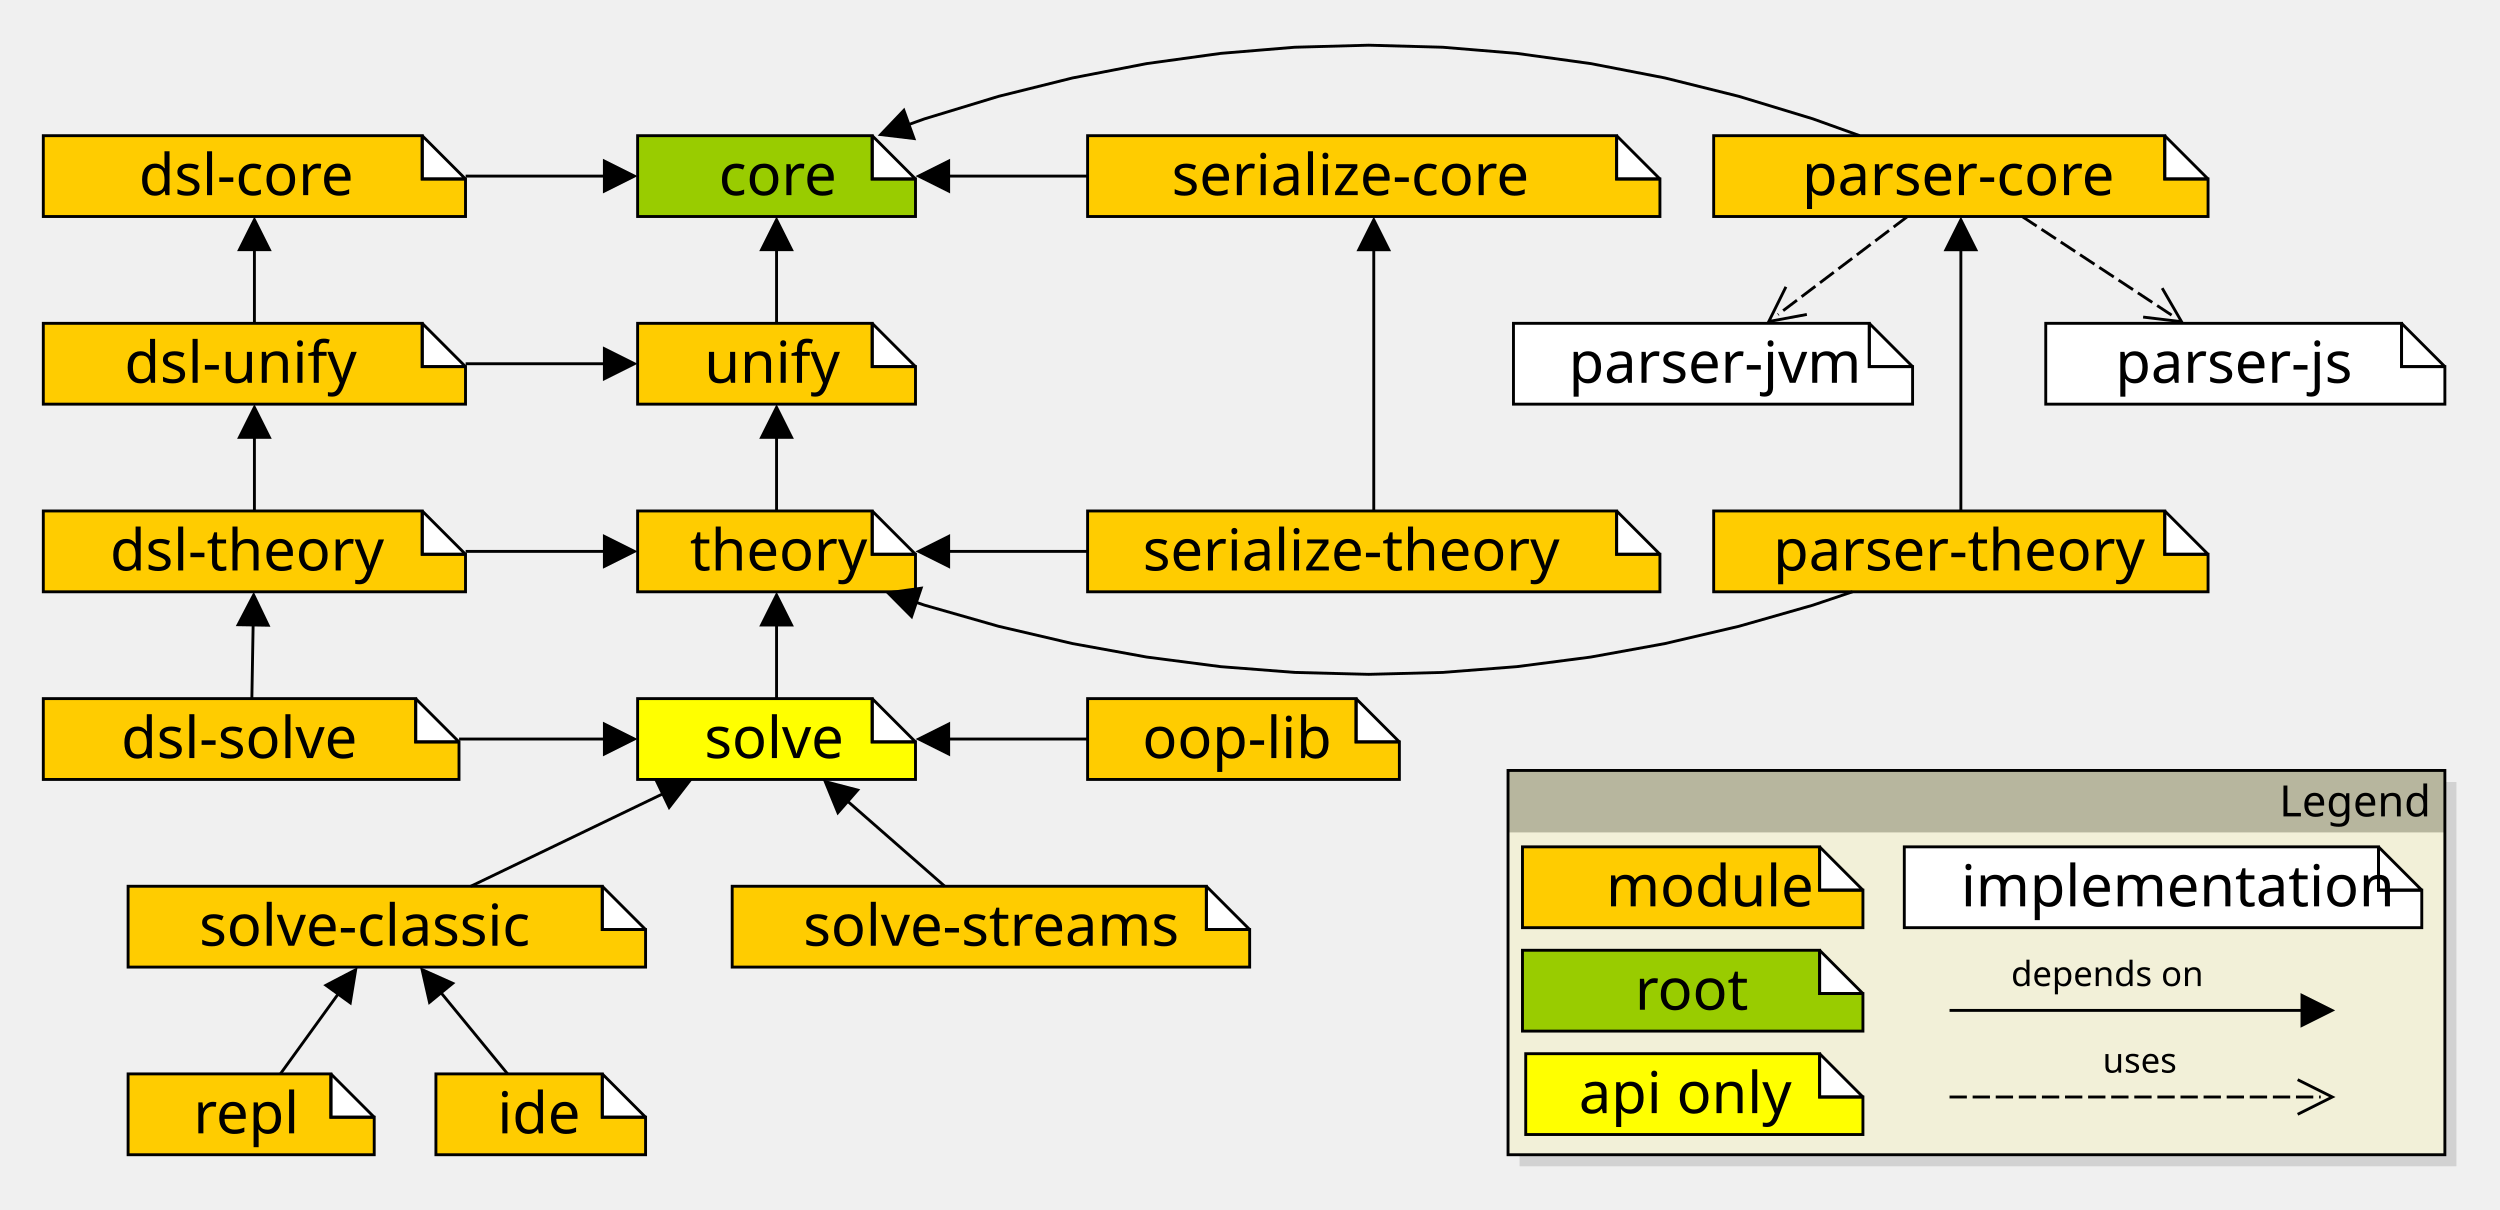
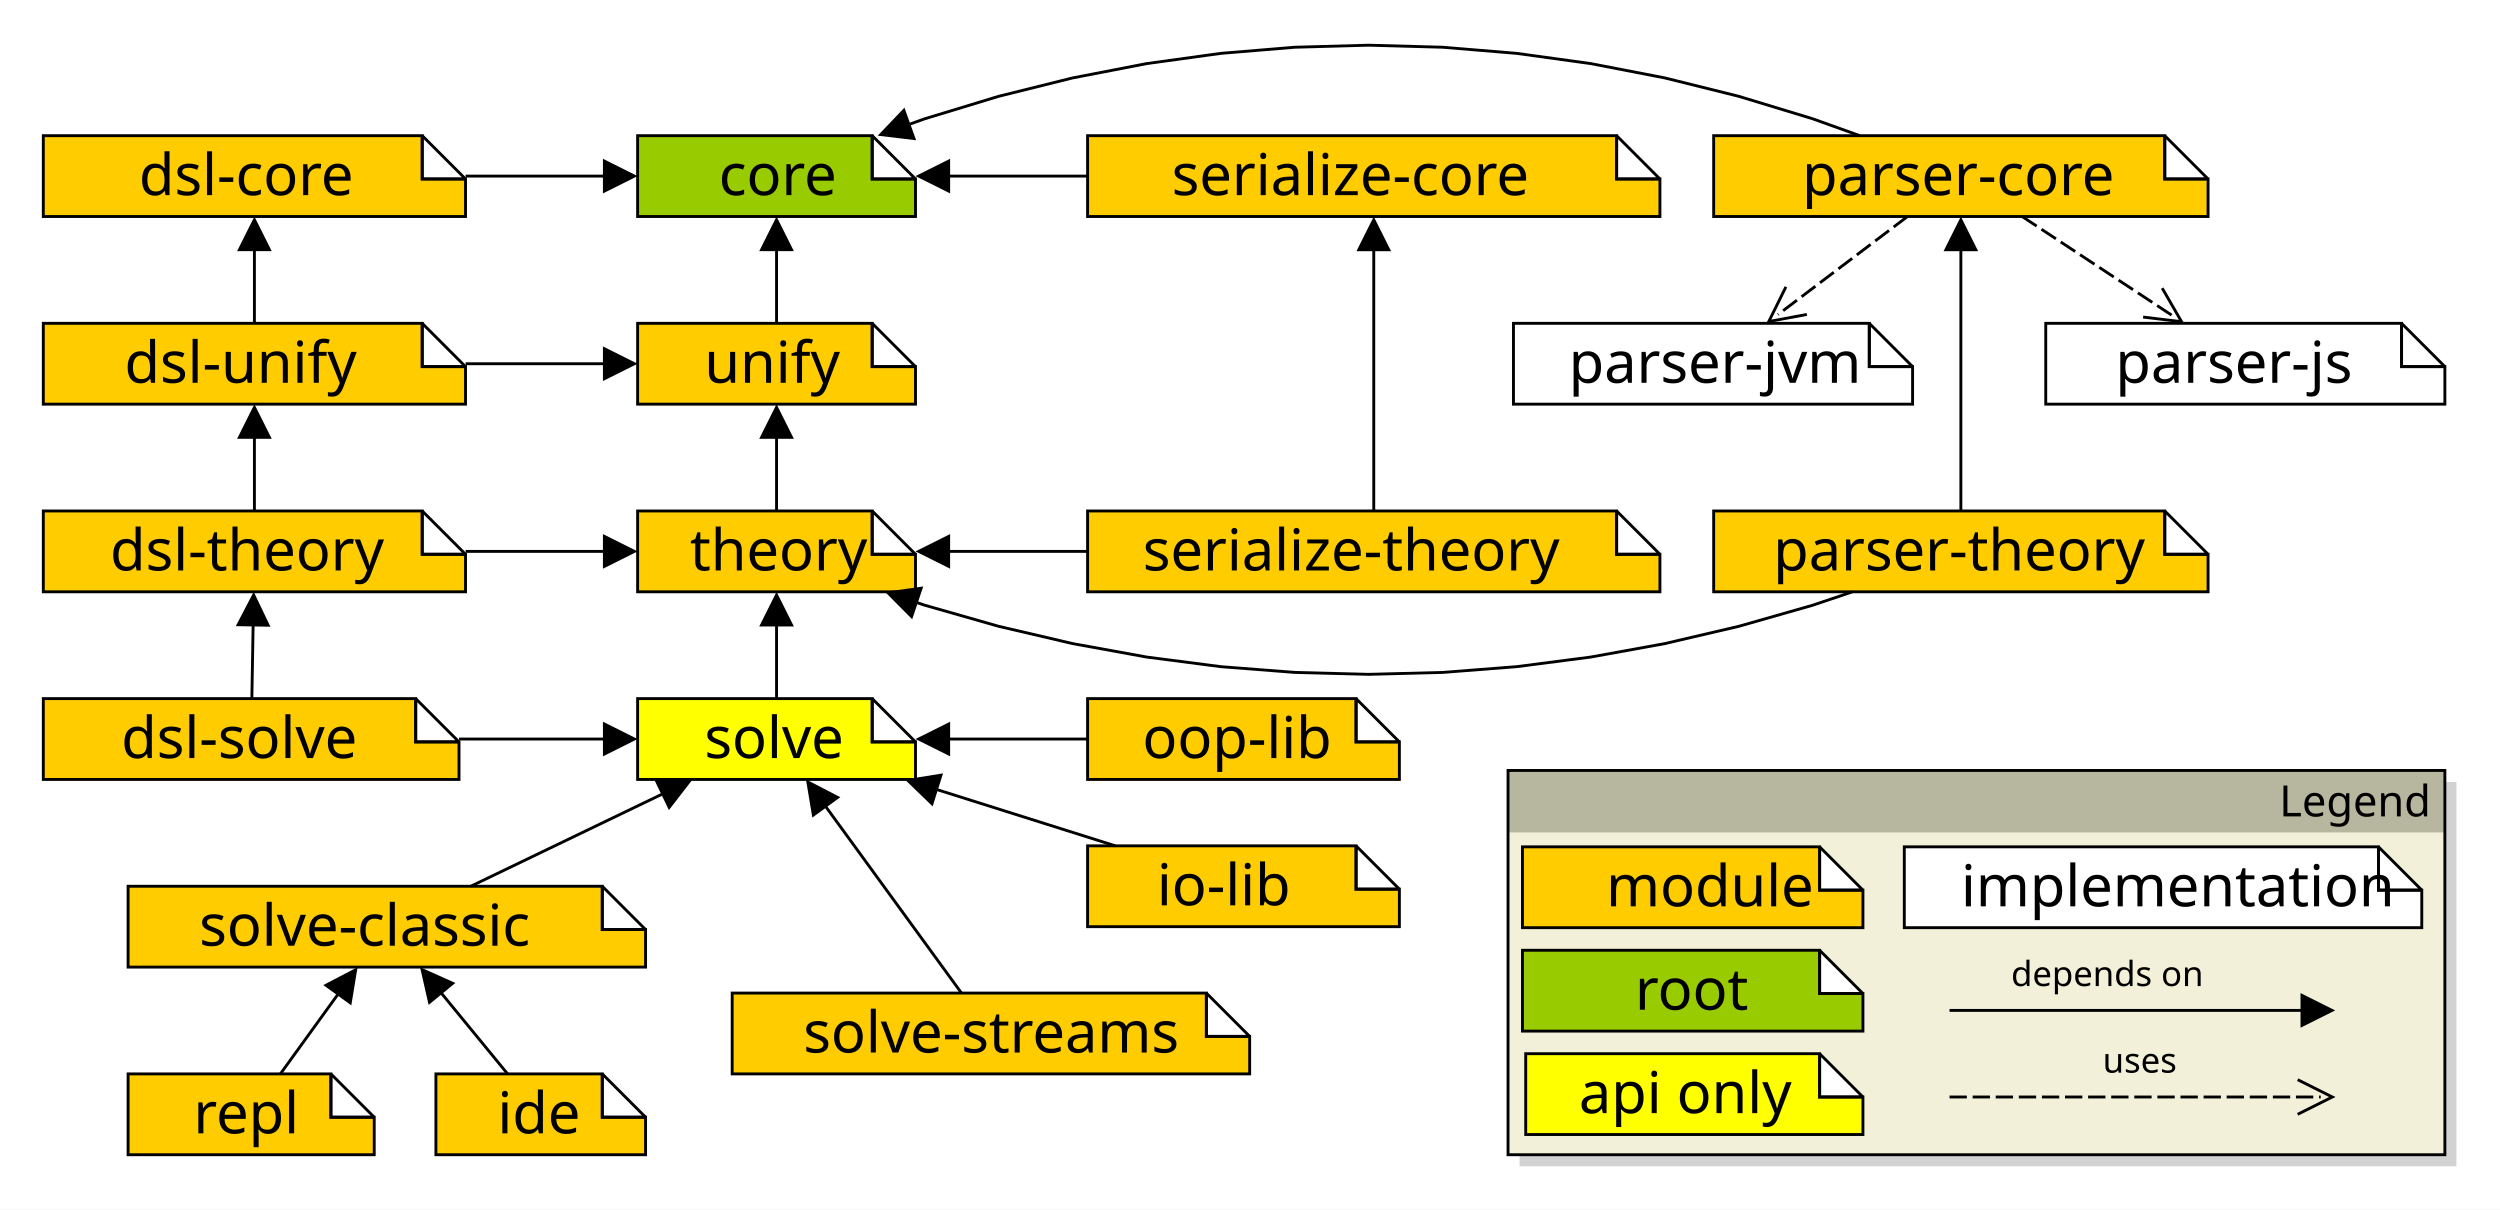
<svg xmlns="http://www.w3.org/2000/svg" fill-opacity="1" color-rendering="auto" color-interpolation="auto" text-rendering="auto" stroke="black" stroke-linecap="square" width="866" stroke-miterlimit="10" shape-rendering="auto" stroke-opacity="1" fill="black" stroke-dasharray="none" font-weight="normal" stroke-width="1" height="419" font-family="'Dialog'" font-style="normal" stroke-linejoin="miter" font-size="12px" stroke-dashoffset="0" image-rendering="auto">
  <defs id="genericDefs" />
  <g>
    <defs id="defs1">
      <clipPath clipPathUnits="userSpaceOnUse" id="clipPath1">
        <path d="M0 0 L866 0 L866 419 L0 419 L0 0 Z" />
      </clipPath>
      <clipPath clipPathUnits="userSpaceOnUse" id="clipPath2">
        <path d="M409 183 L1275 183 L1275 602 L409 602 L409 183 Z" />
      </clipPath>
      <clipPath clipPathUnits="userSpaceOnUse" id="clipPath3">
        <path d="M405 179 L1271 179 L1271 598 L405 598 L405 179 Z" />
      </clipPath>
    </defs>
+     <g fill="white" text-rendering="geometricPrecision" shape-rendering="geometricPrecision" transform="translate(-409,-183)" stroke="white">
+       <rect x="409" width="866" height="419" y="183" clip-path="url(#clipPath2)" stroke="none" />
+     </g>
    <g fill="rgb(153,204,0)" text-rendering="geometricPrecision" shape-rendering="geometricPrecision" transform="matrix(1,0,0,1,-409,-183)" stroke="rgb(153,204,0)">
      <path d="M629.872 230 L711.128 230 L711.128 245 L726.128 245 L726.128 258 L629.872 258 Z" stroke="none" clip-path="url(#clipPath2)" />
-     </g>
-     <g fill="white" text-rendering="geometricPrecision" shape-rendering="geometricPrecision" transform="matrix(1,0,0,1,-409,-183)" stroke="white">
-       <path d="M711.128 230 L711.128 245 L726.128 245 Z" fill-rule="evenodd" clip-path="url(#clipPath2)" stroke="none" />
+       <path fill="white" d="M711.128 230 L711.128 245 L726.128 245 Z" clip-path="url(#clipPath2)" fill-rule="evenodd" stroke="none" />
    </g>
    <g text-rendering="geometricPrecision" stroke-miterlimit="1.45" shape-rendering="geometricPrecision" transform="matrix(1,0,0,1,-409,-183)" stroke-linecap="butt">
      <path fill="none" d="M629.872 230 L711.128 230 L711.128 245 L726.128 245 L726.128 258 L629.872 258 Z" clip-path="url(#clipPath2)" />
      <path fill="none" d="M711.128 230 L711.128 245 L726.128 245 Z" clip-path="url(#clipPath2)" fill-rule="evenodd" />
      <text x="658" font-size="20px" y="250.6" clip-path="url(#clipPath2)" font-family="'Ubuntu Mono'" stroke="none" xml:space="preserve">core</text>
    </g>
    <g fill="rgb(255,204,0)" text-rendering="geometricPrecision" shape-rendering="geometricPrecision" transform="matrix(1,0,0,1,-409,-183)" stroke="rgb(255,204,0)">
      <path d="M629.872 295 L711.128 295 L711.128 310 L726.128 310 L726.128 323 L629.872 323 Z" stroke="none" clip-path="url(#clipPath2)" />
      <path fill="white" d="M711.128 295 L711.128 310 L726.128 310 Z" clip-path="url(#clipPath2)" fill-rule="evenodd" stroke="none" />
    </g>
    <g text-rendering="geometricPrecision" stroke-miterlimit="1.45" shape-rendering="geometricPrecision" transform="matrix(1,0,0,1,-409,-183)" stroke-linecap="butt">
      <path fill="none" d="M629.872 295 L711.128 295 L711.128 310 L726.128 310 L726.128 323 L629.872 323 Z" clip-path="url(#clipPath2)" />
      <path fill="none" d="M711.128 295 L711.128 310 L726.128 310 Z" clip-path="url(#clipPath2)" fill-rule="evenodd" />
      <text x="653" font-size="20px" y="315.6" clip-path="url(#clipPath2)" font-family="'Ubuntu Mono'" stroke="none" xml:space="preserve">unify</text>
    </g>
    <g fill="rgb(255,204,0)" text-rendering="geometricPrecision" shape-rendering="geometricPrecision" transform="matrix(1,0,0,1,-409,-183)" stroke="rgb(255,204,0)">
      <path d="M629.872 360 L711.128 360 L711.128 375 L726.128 375 L726.128 388 L629.872 388 Z" stroke="none" clip-path="url(#clipPath2)" />
      <path fill="white" d="M711.128 360 L711.128 375 L726.128 375 Z" clip-path="url(#clipPath2)" fill-rule="evenodd" stroke="none" />
    </g>
    <g text-rendering="geometricPrecision" stroke-miterlimit="1.45" shape-rendering="geometricPrecision" transform="matrix(1,0,0,1,-409,-183)" stroke-linecap="butt">
      <path fill="none" d="M629.872 360 L711.128 360 L711.128 375 L726.128 375 L726.128 388 L629.872 388 Z" clip-path="url(#clipPath2)" />
      <path fill="none" d="M711.128 360 L711.128 375 L726.128 375 Z" clip-path="url(#clipPath2)" fill-rule="evenodd" />
      <text x="648" font-size="20px" y="380.6" clip-path="url(#clipPath2)" font-family="'Ubuntu Mono'" stroke="none" xml:space="preserve">theory</text>
    </g>
    <g fill="yellow" text-rendering="geometricPrecision" shape-rendering="geometricPrecision" transform="matrix(1,0,0,1,-409,-183)" stroke="yellow">
      <path d="M629.872 425 L711.128 425 L711.128 440 L726.128 440 L726.128 453 L629.872 453 Z" stroke="none" clip-path="url(#clipPath2)" />
      <path fill="white" d="M711.128 425 L711.128 440 L726.128 440 Z" clip-path="url(#clipPath2)" fill-rule="evenodd" stroke="none" />
    </g>
    <g text-rendering="geometricPrecision" stroke-miterlimit="1.45" shape-rendering="geometricPrecision" transform="matrix(1,0,0,1,-409,-183)" stroke-linecap="butt">
      <path fill="none" d="M629.872 425 L711.128 425 L711.128 440 L726.128 440 L726.128 453 L629.872 453 Z" clip-path="url(#clipPath2)" />
      <path fill="none" d="M711.128 425 L711.128 440 L726.128 440 Z" clip-path="url(#clipPath2)" fill-rule="evenodd" />
      <text x="653" font-size="20px" y="445.6" clip-path="url(#clipPath2)" font-family="'Ubuntu Mono'" stroke="none" xml:space="preserve">solve</text>
    </g>
    <g fill="rgb(255,204,0)" text-rendering="geometricPrecision" shape-rendering="geometricPrecision" transform="matrix(1,0,0,1,-409,-183)" stroke="rgb(255,204,0)">
      <path d="M453.372 490 L617.628 490 L617.628 505 L632.628 505 L632.628 518 L453.372 518 Z" stroke="none" clip-path="url(#clipPath2)" />
      <path fill="white" d="M617.628 490 L617.628 505 L632.628 505 Z" clip-path="url(#clipPath2)" fill-rule="evenodd" stroke="none" />
    </g>
    <g text-rendering="geometricPrecision" stroke-miterlimit="1.45" shape-rendering="geometricPrecision" transform="matrix(1,0,0,1,-409,-183)" stroke-linecap="butt">
      <path fill="none" d="M453.372 490 L617.628 490 L617.628 505 L632.628 505 L632.628 518 L453.372 518 Z" clip-path="url(#clipPath2)" />
      <path fill="none" d="M617.628 490 L617.628 505 L632.628 505 Z" clip-path="url(#clipPath2)" fill-rule="evenodd" />
      <text x="478" font-size="20px" y="510.6" clip-path="url(#clipPath2)" font-family="'Ubuntu Mono'" stroke="none" xml:space="preserve">solve-classic</text>
    </g>
    <g fill="rgb(255,204,0)" text-rendering="geometricPrecision" shape-rendering="geometricPrecision" transform="matrix(1,0,0,1,-409,-183)" stroke="rgb(255,204,0)">
-       <path d="M662.628 490 L826.884 490 L826.884 505 L841.884 505 L841.884 518 L662.628 518 Z" stroke="none" clip-path="url(#clipPath2)" />
-       <path fill="white" d="M826.884 490 L826.884 505 L841.884 505 Z" clip-path="url(#clipPath2)" fill-rule="evenodd" stroke="none" />
-     </g>
-     <g text-rendering="geometricPrecision" stroke-miterlimit="1.45" shape-rendering="geometricPrecision" transform="matrix(1,0,0,1,-409,-183)" stroke-linecap="butt">
-       <path fill="none" d="M662.628 490 L826.884 490 L826.884 505 L841.884 505 L841.884 518 L662.628 518 Z" clip-path="url(#clipPath2)" />
-       <path fill="none" d="M826.884 490 L826.884 505 L841.884 505 Z" clip-path="url(#clipPath2)" fill-rule="evenodd" />
-       <text x="687.256" font-size="20px" y="510.6" clip-path="url(#clipPath2)" font-family="'Ubuntu Mono'" stroke="none" xml:space="preserve">solve-streams</text>
+       <path d="M662.628 527 L826.884 527 L826.884 542 L841.884 542 L841.884 555 L662.628 555 Z" stroke="none" clip-path="url(#clipPath2)" />
+       <path fill="white" d="M826.884 527 L826.884 542 L841.884 542 Z" clip-path="url(#clipPath2)" fill-rule="evenodd" stroke="none" />
+     </g>
+     <g text-rendering="geometricPrecision" stroke-miterlimit="1.45" shape-rendering="geometricPrecision" transform="matrix(1,0,0,1,-409,-183)" stroke-linecap="butt">
+       <path fill="none" d="M662.628 527 L826.884 527 L826.884 542 L841.884 542 L841.884 555 L662.628 555 Z" clip-path="url(#clipPath2)" />
+       <path fill="none" d="M826.884 527 L826.884 542 L841.884 542 Z" clip-path="url(#clipPath2)" fill-rule="evenodd" />
+       <text x="687.256" font-size="20px" y="547.6" clip-path="url(#clipPath2)" font-family="'Ubuntu Mono'" stroke="none" xml:space="preserve">solve-streams</text>
    </g>
    <g fill="rgb(255,204,0)" text-rendering="geometricPrecision" shape-rendering="geometricPrecision" transform="matrix(1,0,0,1,-409,-183)" stroke="rgb(255,204,0)">
      <path d="M453.372 555 L523.628 555 L523.628 570 L538.628 570 L538.628 583 L453.372 583 Z" stroke="none" clip-path="url(#clipPath2)" />
      <path fill="white" d="M523.628 555 L523.628 570 L538.628 570 Z" clip-path="url(#clipPath2)" fill-rule="evenodd" stroke="none" />
    </g>
    <g text-rendering="geometricPrecision" stroke-miterlimit="1.45" shape-rendering="geometricPrecision" transform="matrix(1,0,0,1,-409,-183)" stroke-linecap="butt">
      <path fill="none" d="M453.372 555 L523.628 555 L523.628 570 L538.628 570 L538.628 583 L453.372 583 Z" clip-path="url(#clipPath2)" />
      <path fill="none" d="M523.628 555 L523.628 570 L538.628 570 Z" clip-path="url(#clipPath2)" fill-rule="evenodd" />
      <text x="476" font-size="20px" y="575.6" clip-path="url(#clipPath2)" font-family="'Ubuntu Mono'" stroke="none" xml:space="preserve">repl</text>
    </g>
    <g fill="rgb(255,204,0)" text-rendering="geometricPrecision" shape-rendering="geometricPrecision" transform="matrix(1,0,0,1,-409,-183)" stroke="rgb(255,204,0)">
      <path d="M785.744 230 L969 230 L969 245 L984 245 L984 258 L785.744 258 Z" stroke="none" clip-path="url(#clipPath2)" />
      <path fill="white" d="M969 230 L969 245 L984 245 Z" clip-path="url(#clipPath2)" fill-rule="evenodd" stroke="none" />
    </g>
    <g text-rendering="geometricPrecision" stroke-miterlimit="1.45" shape-rendering="geometricPrecision" transform="matrix(1,0,0,1,-409,-183)" stroke-linecap="butt">
      <path fill="none" d="M785.744 230 L969 230 L969 245 L984 245 L984 258 L785.744 258 Z" clip-path="url(#clipPath2)" />
      <path fill="none" d="M969 230 L969 245 L984 245 Z" clip-path="url(#clipPath2)" fill-rule="evenodd" />
      <text x="814.872" font-size="20px" y="250.6" clip-path="url(#clipPath2)" font-family="'Ubuntu Mono'" stroke="none" xml:space="preserve">serialize-core</text>
    </g>
    <g fill="rgb(255,204,0)" text-rendering="geometricPrecision" shape-rendering="geometricPrecision" transform="matrix(1,0,0,1,-409,-183)" stroke="rgb(255,204,0)">
      <path d="M785.744 360 L969 360 L969 375 L984 375 L984 388 L785.744 388 Z" stroke="none" clip-path="url(#clipPath2)" />
      <path fill="white" d="M969 360 L969 375 L984 375 Z" clip-path="url(#clipPath2)" fill-rule="evenodd" stroke="none" />
    </g>
    <g text-rendering="geometricPrecision" stroke-miterlimit="1.45" shape-rendering="geometricPrecision" transform="matrix(1,0,0,1,-409,-183)" stroke-linecap="butt">
      <path fill="none" d="M785.744 360 L969 360 L969 375 L984 375 L984 388 L785.744 388 Z" clip-path="url(#clipPath2)" />
      <path fill="none" d="M969 360 L969 375 L984 375 Z" clip-path="url(#clipPath2)" fill-rule="evenodd" />
      <text x="804.872" font-size="20px" y="380.6" clip-path="url(#clipPath2)" font-family="'Ubuntu Mono'" stroke="none" xml:space="preserve">serialize-theory</text>
    </g>
    <g fill="rgb(255,204,0)" text-rendering="geometricPrecision" shape-rendering="geometricPrecision" transform="matrix(1,0,0,1,-409,-183)" stroke="rgb(255,204,0)">
      <path d="M424 230 L555.256 230 L555.256 245 L570.256 245 L570.256 258 L424 258 Z" stroke="none" clip-path="url(#clipPath2)" />
      <path fill="white" d="M555.256 230 L555.256 245 L570.256 245 Z" clip-path="url(#clipPath2)" fill-rule="evenodd" stroke="none" />
    </g>
    <g text-rendering="geometricPrecision" stroke-miterlimit="1.45" shape-rendering="geometricPrecision" transform="matrix(1,0,0,1,-409,-183)" stroke-linecap="butt">
      <path fill="none" d="M424 230 L555.256 230 L555.256 245 L570.256 245 L570.256 258 L424 258 Z" clip-path="url(#clipPath2)" />
      <path fill="none" d="M555.256 230 L555.256 245 L570.256 245 Z" clip-path="url(#clipPath2)" fill-rule="evenodd" />
      <text x="457.128" font-size="20px" y="250.6" clip-path="url(#clipPath2)" font-family="'Ubuntu Mono'" stroke="none" xml:space="preserve">dsl-core</text>
    </g>
    <g fill="rgb(255,204,0)" text-rendering="geometricPrecision" shape-rendering="geometricPrecision" transform="matrix(1,0,0,1,-409,-183)" stroke="rgb(255,204,0)">
      <path d="M424 295 L555.256 295 L555.256 310 L570.256 310 L570.256 323 L424 323 Z" stroke="none" clip-path="url(#clipPath2)" />
      <path fill="white" d="M555.256 295 L555.256 310 L570.256 310 Z" clip-path="url(#clipPath2)" fill-rule="evenodd" stroke="none" />
    </g>
    <g text-rendering="geometricPrecision" stroke-miterlimit="1.45" shape-rendering="geometricPrecision" transform="matrix(1,0,0,1,-409,-183)" stroke-linecap="butt">
      <path fill="none" d="M424 295 L555.256 295 L555.256 310 L570.256 310 L570.256 323 L424 323 Z" clip-path="url(#clipPath2)" />
      <path fill="none" d="M555.256 295 L555.256 310 L570.256 310 Z" clip-path="url(#clipPath2)" fill-rule="evenodd" />
      <text x="452.128" font-size="20px" y="315.6" clip-path="url(#clipPath2)" font-family="'Ubuntu Mono'" stroke="none" xml:space="preserve">dsl-unify</text>
    </g>
    <g fill="rgb(255,204,0)" text-rendering="geometricPrecision" shape-rendering="geometricPrecision" transform="matrix(1,0,0,1,-409,-183)" stroke="rgb(255,204,0)">
      <path d="M424 360 L555.256 360 L555.256 375 L570.256 375 L570.256 388 L424 388 Z" stroke="none" clip-path="url(#clipPath2)" />
      <path fill="white" d="M555.256 360 L555.256 375 L570.256 375 Z" clip-path="url(#clipPath2)" fill-rule="evenodd" stroke="none" />
    </g>
    <g text-rendering="geometricPrecision" stroke-miterlimit="1.45" shape-rendering="geometricPrecision" transform="matrix(1,0,0,1,-409,-183)" stroke-linecap="butt">
      <path fill="none" d="M424 360 L555.256 360 L555.256 375 L570.256 375 L570.256 388 L424 388 Z" clip-path="url(#clipPath2)" />
      <path fill="none" d="M555.256 360 L555.256 375 L570.256 375 Z" clip-path="url(#clipPath2)" fill-rule="evenodd" />
      <text x="447.128" font-size="20px" y="380.6" clip-path="url(#clipPath2)" font-family="'Ubuntu Mono'" stroke="none" xml:space="preserve">dsl-theory</text>
    </g>
    <g fill="rgb(255,204,0)" text-rendering="geometricPrecision" shape-rendering="geometricPrecision" transform="matrix(1,0,0,1,-409,-183)" stroke="rgb(255,204,0)">
      <path d="M1002.616 230 L1158.872 230 L1158.872 245 L1173.872 245 L1173.872 258 L1002.616 258 Z" stroke="none" clip-path="url(#clipPath2)" />
      <path fill="white" d="M1158.872 230 L1158.872 245 L1173.872 245 Z" clip-path="url(#clipPath2)" fill-rule="evenodd" stroke="none" />
    </g>
    <g text-rendering="geometricPrecision" stroke-miterlimit="1.45" shape-rendering="geometricPrecision" transform="matrix(1,0,0,1,-409,-183)" stroke-linecap="butt">
      <path fill="none" d="M1002.616 230 L1158.872 230 L1158.872 245 L1173.872 245 L1173.872 258 L1002.616 258 Z" clip-path="url(#clipPath2)" />
      <path fill="none" d="M1158.872 230 L1158.872 245 L1173.872 245 Z" clip-path="url(#clipPath2)" fill-rule="evenodd" />
      <text x="1033.244" font-size="20px" y="250.6" clip-path="url(#clipPath2)" font-family="'Ubuntu Mono'" stroke="none" xml:space="preserve">parser-core</text>
    </g>
    <g fill="rgb(255,204,0)" text-rendering="geometricPrecision" shape-rendering="geometricPrecision" transform="matrix(1,0,0,1,-409,-183)" stroke="rgb(255,204,0)">
      <path d="M1002.616 360 L1158.872 360 L1158.872 375 L1173.872 375 L1173.872 388 L1002.616 388 Z" stroke="none" clip-path="url(#clipPath2)" />
      <path fill="white" d="M1158.872 360 L1158.872 375 L1173.872 375 Z" clip-path="url(#clipPath2)" fill-rule="evenodd" stroke="none" />
    </g>
    <g text-rendering="geometricPrecision" stroke-miterlimit="1.45" shape-rendering="geometricPrecision" transform="matrix(1,0,0,1,-409,-183)" stroke-linecap="butt">
      <path fill="none" d="M1002.616 360 L1158.872 360 L1158.872 375 L1173.872 375 L1173.872 388 L1002.616 388 Z" clip-path="url(#clipPath2)" />
      <path fill="none" d="M1158.872 360 L1158.872 375 L1173.872 375 Z" clip-path="url(#clipPath2)" fill-rule="evenodd" />
      <text x="1023.244" font-size="20px" y="380.6" clip-path="url(#clipPath2)" font-family="'Ubuntu Mono'" stroke="none" xml:space="preserve">parser-theory</text>
    </g>
    <g fill="white" text-rendering="geometricPrecision" shape-rendering="geometricPrecision" transform="matrix(1,0,0,1,-409,-183)" stroke="white">
      <path d="M933.265 295 L1056.521 295 L1056.521 310 L1071.521 310 L1071.521 323 L933.265 323 Z" stroke="none" clip-path="url(#clipPath2)" />
      <path d="M1056.521 295 L1056.521 310 L1071.521 310 Z" clip-path="url(#clipPath2)" fill-rule="evenodd" stroke="none" />
    </g>
    <g text-rendering="geometricPrecision" stroke-miterlimit="1.45" shape-rendering="geometricPrecision" transform="matrix(1,0,0,1,-409,-183)" stroke-linecap="butt">
      <path fill="none" d="M933.265 295 L1056.521 295 L1056.521 310 L1071.521 310 L1071.521 323 L933.265 323 Z" clip-path="url(#clipPath2)" />
      <path fill="none" d="M1056.521 295 L1056.521 310 L1071.521 310 Z" clip-path="url(#clipPath2)" fill-rule="evenodd" />
      <text x="952.393" font-size="20px" y="315.6" clip-path="url(#clipPath2)" font-family="'Ubuntu Mono'" stroke="none" xml:space="preserve">parser-jvm</text>
    </g>
    <g fill="white" text-rendering="geometricPrecision" shape-rendering="geometricPrecision" transform="matrix(1,0,0,1,-409,-183)" stroke="white">
      <path d="M1117.649 295 L1240.905 295 L1240.905 310 L1255.905 310 L1255.905 323 L1117.649 323 Z" stroke="none" clip-path="url(#clipPath2)" />
      <path d="M1240.905 295 L1240.905 310 L1255.905 310 Z" clip-path="url(#clipPath2)" fill-rule="evenodd" stroke="none" />
    </g>
    <g text-rendering="geometricPrecision" stroke-miterlimit="1.45" shape-rendering="geometricPrecision" transform="matrix(1,0,0,1,-409,-183)" stroke-linecap="butt">
      <path fill="none" d="M1117.649 295 L1240.905 295 L1240.905 310 L1255.905 310 L1255.905 323 L1117.649 323 Z" clip-path="url(#clipPath2)" />
      <path fill="none" d="M1240.905 295 L1240.905 310 L1255.905 310 Z" clip-path="url(#clipPath2)" fill-rule="evenodd" />
      <text x="1141.777" font-size="20px" y="315.6" clip-path="url(#clipPath2)" font-family="'Ubuntu Mono'" stroke="none" xml:space="preserve">parser-js</text>
      <path fill="none" d="M678 295.003 L678 268.996" clip-path="url(#clipPath2)" />
      <path d="M678 257.996 L672 269.996 L684 269.996 Z" clip-path="url(#clipPath2)" stroke="none" />
      <path fill="none" d="M678 360.003 L678 333.996" clip-path="url(#clipPath2)" />
      <path d="M678 322.996 L672 334.996 L684 334.996 Z" clip-path="url(#clipPath2)" stroke="none" />
      <path fill="none" d="M678 425.003 L678 398.996" clip-path="url(#clipPath2)" />
      <path d="M678 387.996 L672 399.996 L684 399.996 Z" clip-path="url(#clipPath2)" stroke="none" />
      <path fill="none" d="M572.103 489.988 L639.003 457.776" clip-path="url(#clipPath2)" />
      <path d="M648.914 453.004 L635.5 452.804 L640.705 463.616 Z" clip-path="url(#clipPath2)" stroke="none" />
-       <path fill="none" d="M736.266 490.003 L702.294 460.266" clip-path="url(#clipPath2)" />
-       <path d="M694.018 453.021 L699.095 465.44 L706.999 456.41 Z" clip-path="url(#clipPath2)" stroke="none" />
+       <path fill="none" d="M742.049 526.98 L694.654 461.876" clip-path="url(#clipPath2)" />
+       <path d="M688.18 452.983 L690.392 466.216 L700.093 459.153 Z" clip-path="url(#clipPath2)" stroke="none" />
      <path fill="none" d="M506.121 555.003 L526.416 526.935" clip-path="url(#clipPath2)" />
      <path d="M532.862 518.021 L520.968 524.23 L530.693 531.261 Z" clip-path="url(#clipPath2)" stroke="none" />
      <path fill="none" d="M785.754 244 L737.116 244" clip-path="url(#clipPath2)" />
      <path d="M726.116 244 L738.116 250 L738.116 238 Z" clip-path="url(#clipPath2)" stroke="none" />
      <path fill="none" d="M785.754 374 L737.116 374" clip-path="url(#clipPath2)" />
      <path d="M726.116 374 L738.116 380 L738.116 368 Z" clip-path="url(#clipPath2)" stroke="none" />
      <path fill="none" d="M884.872 360.003 L884.872 269.019" clip-path="url(#clipPath2)" />
      <path d="M884.872 258.019 L878.872 270.019 L890.872 270.019 Z" clip-path="url(#clipPath2)" stroke="none" />
      <path fill="none" d="M570.298 244 L618.855 244" clip-path="url(#clipPath2)" />
      <path d="M629.855 244 L617.855 238 L617.855 250 Z" clip-path="url(#clipPath2)" stroke="none" />
      <path fill="none" d="M570.298 309 L618.855 309" clip-path="url(#clipPath2)" />
      <path d="M629.855 309 L617.855 303 L617.855 315 Z" clip-path="url(#clipPath2)" stroke="none" />
      <path fill="none" d="M497.128 295.003 L497.128 268.996" clip-path="url(#clipPath2)" />
      <path d="M497.128 257.996 L491.128 269.996 L503.128 269.996 Z" clip-path="url(#clipPath2)" stroke="none" />
      <path fill="none" d="M570.298 374 L618.855 374" clip-path="url(#clipPath2)" />
      <path d="M629.855 374 L617.855 368 L617.855 380 Z" clip-path="url(#clipPath2)" stroke="none" />
      <path fill="none" d="M497.128 360.003 L497.128 333.996" clip-path="url(#clipPath2)" />
      <path d="M497.128 322.996 L491.128 334.996 L503.128 334.996 Z" clip-path="url(#clipPath2)" stroke="none" />
      <path fill="none" d="M1053.214 230 L1036.964 224.162 L1011.323 216.368 L985.683 209.992 L960.043 205.032 L934.403 201.49 L908.762 199.364 L883.122 198.656 L857.482 199.364 L831.842 201.49 L806.201 205.032 L780.561 209.992 L754.921 216.368 L729.28 224.162 L723.382 226.281" clip-path="url(#clipPath2)" />
      <path d="M713.03 230 L726.352 231.589 L722.295 220.296 Z" clip-path="url(#clipPath2)" stroke="none" />
      <path fill="none" d="M1088.244 360.003 L1088.244 269.019" clip-path="url(#clipPath2)" />
      <path d="M1088.244 258.019 L1082.244 270.019 L1094.244 270.019 Z" clip-path="url(#clipPath2)" stroke="none" />
      <path fill="none" d="M1050.71 387.996 L1036.964 392.634 L1011.323 399.954 L985.683 405.944 L960.043 410.603 L934.403 413.93 L908.762 415.926 L883.122 416.592 L857.482 415.926 L831.842 413.93 L806.201 410.603 L780.561 405.944 L754.921 399.954 L729.28 392.634 L725.957 391.512" clip-path="url(#clipPath2)" />
      <path d="M715.534 387.996 L724.986 397.517 L728.822 386.147 Z" clip-path="url(#clipPath2)" stroke="none" />
      <path fill="none" stroke-dasharray="6,2" d="M1069.737 258.012 L1024.892 291.965" clip-path="url(#clipPath2)" />
      <path stroke-dasharray="6,2" d="M1021.703 294.38 L1034.892 291.92 L1021.703 294.38 L1027.649 282.353 Z" clip-path="url(#clipPath2)" stroke="none" />
      <path fill="none" stroke-miterlimit="10" d="M1021.703 294.38 L1034.892 291.92 L1021.703 294.38 L1027.649 282.353 Z" clip-path="url(#clipPath2)" stroke-linecap="square" />
      <path fill="none" stroke-dasharray="6,2" d="M1109.486 258.012 L1161.356 292.23" clip-path="url(#clipPath2)" />
      <path stroke-dasharray="6,2" d="M1164.695 294.433 L1157.982 282.817 L1164.695 294.433 L1151.374 292.833 Z" clip-path="url(#clipPath2)" stroke="none" />
      <path fill="none" stroke-miterlimit="10" d="M1164.695 294.433 L1157.982 282.817 L1164.695 294.433 L1151.374 292.833 Z" clip-path="url(#clipPath2)" stroke-linecap="square" />
    </g>
    <g fill="rgb(210,210,210)" text-rendering="geometricPrecision" shape-rendering="geometricPrecision" transform="matrix(1,0,0,1,-409,-183) translate(4,4)" stroke="rgb(210,210,210)">
      <rect x="931.384" width="324.521" height="133.115" y="449.885" clip-path="url(#clipPath3)" stroke="none" />
    </g>
    <g fill="rgb(242,240,216)" text-rendering="geometricPrecision" shape-rendering="geometricPrecision" transform="matrix(1,0,0,1,-409,-183)" stroke="rgb(242,240,216)">
      <rect x="931.384" width="324.521" height="133.115" y="449.885" clip-path="url(#clipPath2)" stroke="none" />
      <rect x="931.384" y="449.885" clip-path="url(#clipPath2)" fill="rgb(183,182,158)" width="324.521" height="21.461" stroke="none" />
    </g>
    <g font-size="15px" stroke-linecap="butt" transform="matrix(1,0,0,1,-409,-183)" text-rendering="geometricPrecision" font-family="sans-serif" shape-rendering="geometricPrecision" stroke-miterlimit="1.45">
      <text x="1198.541" xml:space="preserve" y="465.808" clip-path="url(#clipPath2)" stroke="none">Legend</text>
      <rect fill="none" x="931.384" width="324.521" height="133.115" y="449.885" clip-path="url(#clipPath2)" />
    </g>
    <g fill="rgb(255,204,0)" text-rendering="geometricPrecision" shape-rendering="geometricPrecision" transform="matrix(1,0,0,1,-409,-183)" stroke="rgb(255,204,0)">
      <path d="M936.384 476.346 L1039.32 476.346 L1039.32 491.346 L1054.32 491.346 L1054.32 504.346 L936.384 504.346 Z" stroke="none" clip-path="url(#clipPath2)" />
      <path fill="white" d="M1039.32 476.346 L1039.32 491.346 L1054.32 491.346 Z" clip-path="url(#clipPath2)" fill-rule="evenodd" stroke="none" />
    </g>
    <g text-rendering="geometricPrecision" stroke-miterlimit="1.45" shape-rendering="geometricPrecision" transform="matrix(1,0,0,1,-409,-183)" stroke-linecap="butt">
      <path fill="none" d="M936.384 476.346 L1039.32 476.346 L1039.32 491.346 L1054.32 491.346 L1054.32 504.346 L936.384 504.346 Z" clip-path="url(#clipPath2)" />
      <path fill="none" d="M1039.32 476.346 L1039.32 491.346 L1054.32 491.346 Z" clip-path="url(#clipPath2)" fill-rule="evenodd" />
      <text x="965.352" font-size="20px" y="496.946" clip-path="url(#clipPath2)" font-family="'Ubuntu Mono'" stroke="none" xml:space="preserve">module</text>
    </g>
    <g fill="rgb(153,204,0)" text-rendering="geometricPrecision" shape-rendering="geometricPrecision" transform="matrix(1,0,0,1,-409,-183)" stroke="rgb(153,204,0)">
      <path d="M936.384 512.173 L1039.32 512.173 L1039.32 527.173 L1054.32 527.173 L1054.32 540.173 L936.384 540.173 Z" stroke="none" clip-path="url(#clipPath2)" />
      <path fill="white" d="M1039.32 512.173 L1039.32 527.173 L1054.32 527.173 Z" clip-path="url(#clipPath2)" fill-rule="evenodd" stroke="none" />
    </g>
    <g text-rendering="geometricPrecision" stroke-miterlimit="1.45" shape-rendering="geometricPrecision" transform="matrix(1,0,0,1,-409,-183)" stroke-linecap="butt">
      <path fill="none" d="M936.384 512.173 L1039.32 512.173 L1039.32 527.173 L1054.32 527.173 L1054.32 540.173 L936.384 540.173 Z" clip-path="url(#clipPath2)" />
      <path fill="none" d="M1039.32 512.173 L1039.32 527.173 L1054.32 527.173 Z" clip-path="url(#clipPath2)" fill-rule="evenodd" />
      <text x="975.352" font-size="20px" y="532.773" clip-path="url(#clipPath2)" font-family="'Ubuntu Mono'" stroke="none" xml:space="preserve">root</text>
    </g>
    <g fill="yellow" text-rendering="geometricPrecision" shape-rendering="geometricPrecision" transform="matrix(1,0,0,1,-409,-183)" stroke="yellow">
      <path d="M937.512 548 L1039.32 548 L1039.32 563 L1054.32 563 L1054.32 576 L937.512 576 Z" stroke="none" clip-path="url(#clipPath2)" />
      <path fill="white" d="M1039.32 548 L1039.32 563 L1054.32 563 Z" clip-path="url(#clipPath2)" fill-rule="evenodd" stroke="none" />
    </g>
    <g text-rendering="geometricPrecision" stroke-miterlimit="1.45" shape-rendering="geometricPrecision" transform="matrix(1,0,0,1,-409,-183)" stroke-linecap="butt">
      <path fill="none" d="M937.512 548 L1039.32 548 L1039.32 563 L1054.32 563 L1054.32 576 L937.512 576 Z" clip-path="url(#clipPath2)" />
      <path fill="none" d="M1039.32 548 L1039.32 563 L1054.32 563 Z" clip-path="url(#clipPath2)" fill-rule="evenodd" />
      <text x="955.916" font-size="20px" y="568.6" clip-path="url(#clipPath2)" font-family="'Ubuntu Mono'" stroke="none" xml:space="preserve">api only</text>
    </g>
    <g fill="white" text-rendering="geometricPrecision" shape-rendering="geometricPrecision" transform="matrix(1,0,0,1,-409,-183)" stroke="white">
      <path d="M1068.649 476.346 L1232.905 476.346 L1232.905 491.346 L1247.905 491.346 L1247.905 504.346 L1068.649 504.346 Z" stroke="none" clip-path="url(#clipPath2)" />
      <path d="M1232.905 476.346 L1232.905 491.346 L1247.905 491.346 Z" clip-path="url(#clipPath2)" fill-rule="evenodd" stroke="none" />
    </g>
    <g text-rendering="geometricPrecision" stroke-miterlimit="1.45" shape-rendering="geometricPrecision" transform="matrix(1,0,0,1,-409,-183)" stroke-linecap="butt">
      <path fill="none" d="M1068.649 476.346 L1232.905 476.346 L1232.905 491.346 L1247.905 491.346 L1247.905 504.346 L1068.649 504.346 Z" clip-path="url(#clipPath2)" />
      <path fill="none" d="M1232.905 476.346 L1232.905 491.346 L1247.905 491.346 Z" clip-path="url(#clipPath2)" fill-rule="evenodd" />
      <text x="1088.277" font-size="20px" y="496.946" clip-path="url(#clipPath2)" font-family="'Ubuntu Mono'" stroke="none" xml:space="preserve">implementation</text>
    </g>
    <g fill="rgb(255,204,0)" text-rendering="geometricPrecision" shape-rendering="geometricPrecision" transform="matrix(1,0,0,1,-409,-183)" stroke="rgb(255,204,0)">
      <path d="M424 425 L553 425 L553 440 L568 440 L568 453 L424 453 Z" stroke="none" clip-path="url(#clipPath2)" />
      <path fill="white" d="M553 425 L553 440 L568 440 Z" clip-path="url(#clipPath2)" fill-rule="evenodd" stroke="none" />
    </g>
    <g text-rendering="geometricPrecision" stroke-miterlimit="1.45" shape-rendering="geometricPrecision" transform="matrix(1,0,0,1,-409,-183)" stroke-linecap="butt">
      <path fill="none" d="M424 425 L553 425 L553 440 L568 440 L568 453 L424 453 Z" clip-path="url(#clipPath2)" />
      <path fill="none" d="M553 425 L553 440 L568 440 Z" clip-path="url(#clipPath2)" fill-rule="evenodd" />
      <text x="451" font-size="20px" y="445.6" clip-path="url(#clipPath2)" font-family="'Ubuntu Mono'" stroke="none" xml:space="preserve">dsl-solve</text>
    </g>
    <g fill="rgb(255,204,0)" text-rendering="geometricPrecision" shape-rendering="geometricPrecision" transform="matrix(1,0,0,1,-409,-183)" stroke="rgb(255,204,0)">
      <path d="M560 555 L617.628 555 L617.628 570 L632.628 570 L632.628 583 L560 583 Z" stroke="none" clip-path="url(#clipPath2)" />
      <path fill="white" d="M617.628 555 L617.628 570 L632.628 570 Z" clip-path="url(#clipPath2)" fill-rule="evenodd" stroke="none" />
    </g>
    <g text-rendering="geometricPrecision" stroke-miterlimit="1.45" shape-rendering="geometricPrecision" transform="matrix(1,0,0,1,-409,-183)" stroke-linecap="butt">
      <path fill="none" d="M560 555 L617.628 555 L617.628 570 L632.628 570 L632.628 583 L560 583 Z" clip-path="url(#clipPath2)" />
      <path fill="none" d="M617.628 555 L617.628 570 L632.628 570 Z" clip-path="url(#clipPath2)" fill-rule="evenodd" />
      <text x="581.314" font-size="20px" y="575.6" clip-path="url(#clipPath2)" font-family="'Ubuntu Mono'" stroke="none" xml:space="preserve">ide</text>
    </g>
    <g fill="rgb(255,204,0)" text-rendering="geometricPrecision" shape-rendering="geometricPrecision" transform="matrix(1,0,0,1,-409,-183)" stroke="rgb(255,204,0)">
      <path d="M785.744 425 L878.744 425 L878.744 440 L893.744 440 L893.744 453 L785.744 453 Z" stroke="none" clip-path="url(#clipPath2)" />
      <path fill="white" d="M878.744 425 L878.744 440 L893.744 440 Z" clip-path="url(#clipPath2)" fill-rule="evenodd" stroke="none" />
    </g>
    <g text-rendering="geometricPrecision" stroke-miterlimit="1.45" shape-rendering="geometricPrecision" transform="matrix(1,0,0,1,-409,-183)" stroke-linecap="butt">
      <path fill="none" d="M785.744 425 L878.744 425 L878.744 440 L893.744 440 L893.744 453 L785.744 453 Z" clip-path="url(#clipPath2)" />
      <path fill="none" d="M878.744 425 L878.744 440 L893.744 440 Z" clip-path="url(#clipPath2)" fill-rule="evenodd" />
      <text x="804.744" font-size="20px" y="445.6" clip-path="url(#clipPath2)" font-family="'Ubuntu Mono'" stroke="none" xml:space="preserve">oop-lib</text>
+     </g>
+     <g fill="rgb(255,204,0)" text-rendering="geometricPrecision" shape-rendering="geometricPrecision" transform="matrix(1,0,0,1,-409,-183)" stroke="rgb(255,204,0)">
+       <path d="M785.744 476 L878.744 476 L878.744 491 L893.744 491 L893.744 504 L785.744 504 Z" stroke="none" clip-path="url(#clipPath2)" />
+       <path fill="white" d="M878.744 476 L878.744 491 L893.744 491 Z" clip-path="url(#clipPath2)" fill-rule="evenodd" stroke="none" />
+     </g>
+     <g text-rendering="geometricPrecision" stroke-miterlimit="1.45" shape-rendering="geometricPrecision" transform="matrix(1,0,0,1,-409,-183)" stroke-linecap="butt">
+       <path fill="none" d="M785.744 476 L878.744 476 L878.744 491 L893.744 491 L893.744 504 L785.744 504 Z" clip-path="url(#clipPath2)" />
+       <path fill="none" d="M878.744 476 L878.744 491 L893.744 491 Z" clip-path="url(#clipPath2)" fill-rule="evenodd" />
+       <text x="809.744" font-size="20px" y="496.6" clip-path="url(#clipPath2)" font-family="'Ubuntu Mono'" stroke="none" xml:space="preserve">io-lib</text>
      <path fill="none" d="M1084.32 533 L1206.905 533" clip-path="url(#clipPath2)" />
      <path d="M1217.905 533 L1205.905 527 L1205.905 539 Z" clip-path="url(#clipPath2)" stroke="none" />
      <text x="1105.65" xml:space="preserve" y="524.561" clip-path="url(#clipPath2)" font-family="sans-serif" stroke="none">depends on</text>
      <path fill="none" stroke-dasharray="6,2" d="M1084.32 563 L1212.905 563" clip-path="url(#clipPath2)" />
      <path stroke-dasharray="6,2" d="M1216.905 563 L1204.905 557 L1216.905 563 L1204.905 569 Z" clip-path="url(#clipPath2)" stroke="none" />
      <path fill="none" stroke-miterlimit="10" d="M1216.905 563 L1204.905 557 L1216.905 563 L1204.905 569 Z" clip-path="url(#clipPath2)" stroke-linecap="square" />
      <text x="1137.366" xml:space="preserve" y="554.561" clip-path="url(#clipPath2)" font-family="sans-serif" stroke="none">uses</text>
      <path fill="none" d="M568.027 439 L618.86 439" clip-path="url(#clipPath2)" />
      <path d="M629.86 439 L617.86 433 L617.86 445 Z" clip-path="url(#clipPath2)" stroke="none" />
      <path fill="none" d="M496.243 425.003 L496.694 398.994" clip-path="url(#clipPath2)" />
      <path d="M496.885 387.996 L490.678 399.89 L502.676 400.098 Z" clip-path="url(#clipPath2)" stroke="none" />
      <path fill="none" d="M584.834 555.003 L561.476 526.526" clip-path="url(#clipPath2)" />
      <path d="M554.5 518.021 L557.471 531.104 L566.75 523.494 Z" clip-path="url(#clipPath2)" stroke="none" />
      <path fill="none" d="M785.764 439 L737.12 439" clip-path="url(#clipPath2)" />
      <path d="M726.12 439 L738.12 445 L738.12 433 Z" clip-path="url(#clipPath2)" stroke="none" />
+       <path fill="none" d="M795.32 475.992 L732.915 456.315" clip-path="url(#clipPath2)" />
+       <path d="M722.425 453.008 L732.065 462.339 L735.673 450.894 Z" clip-path="url(#clipPath2)" stroke="none" />
    </g>
  </g>
</svg>
